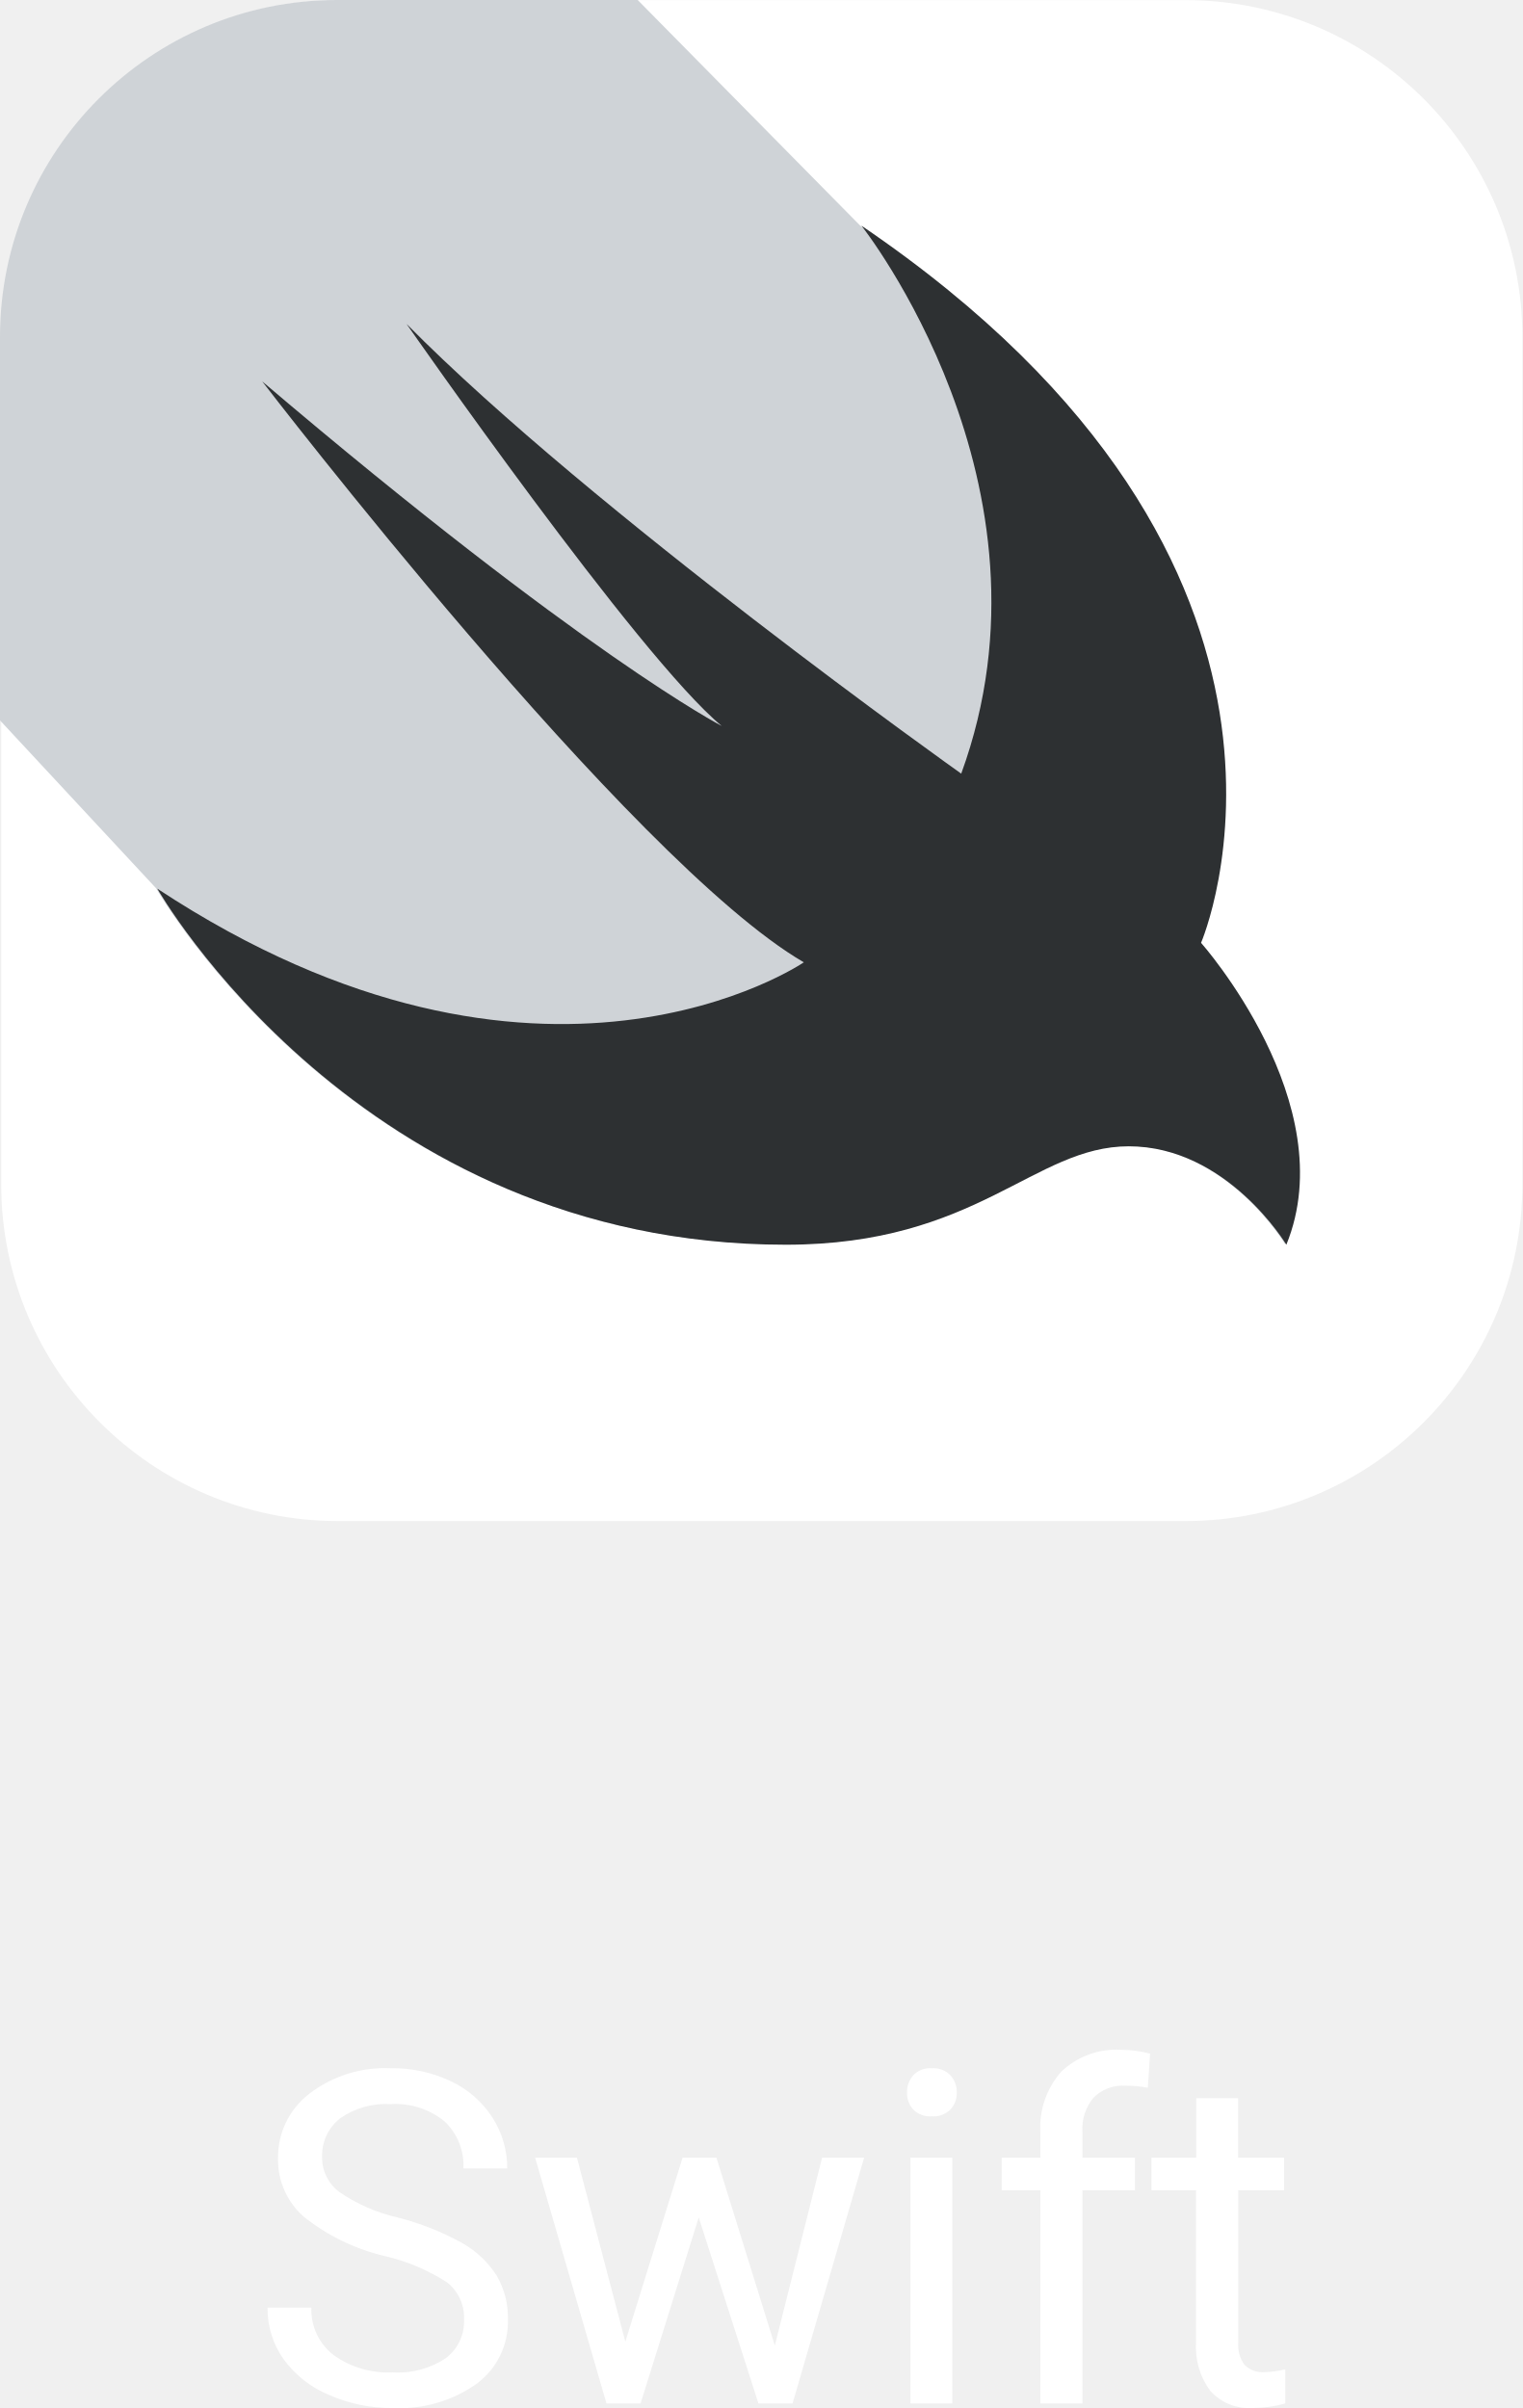
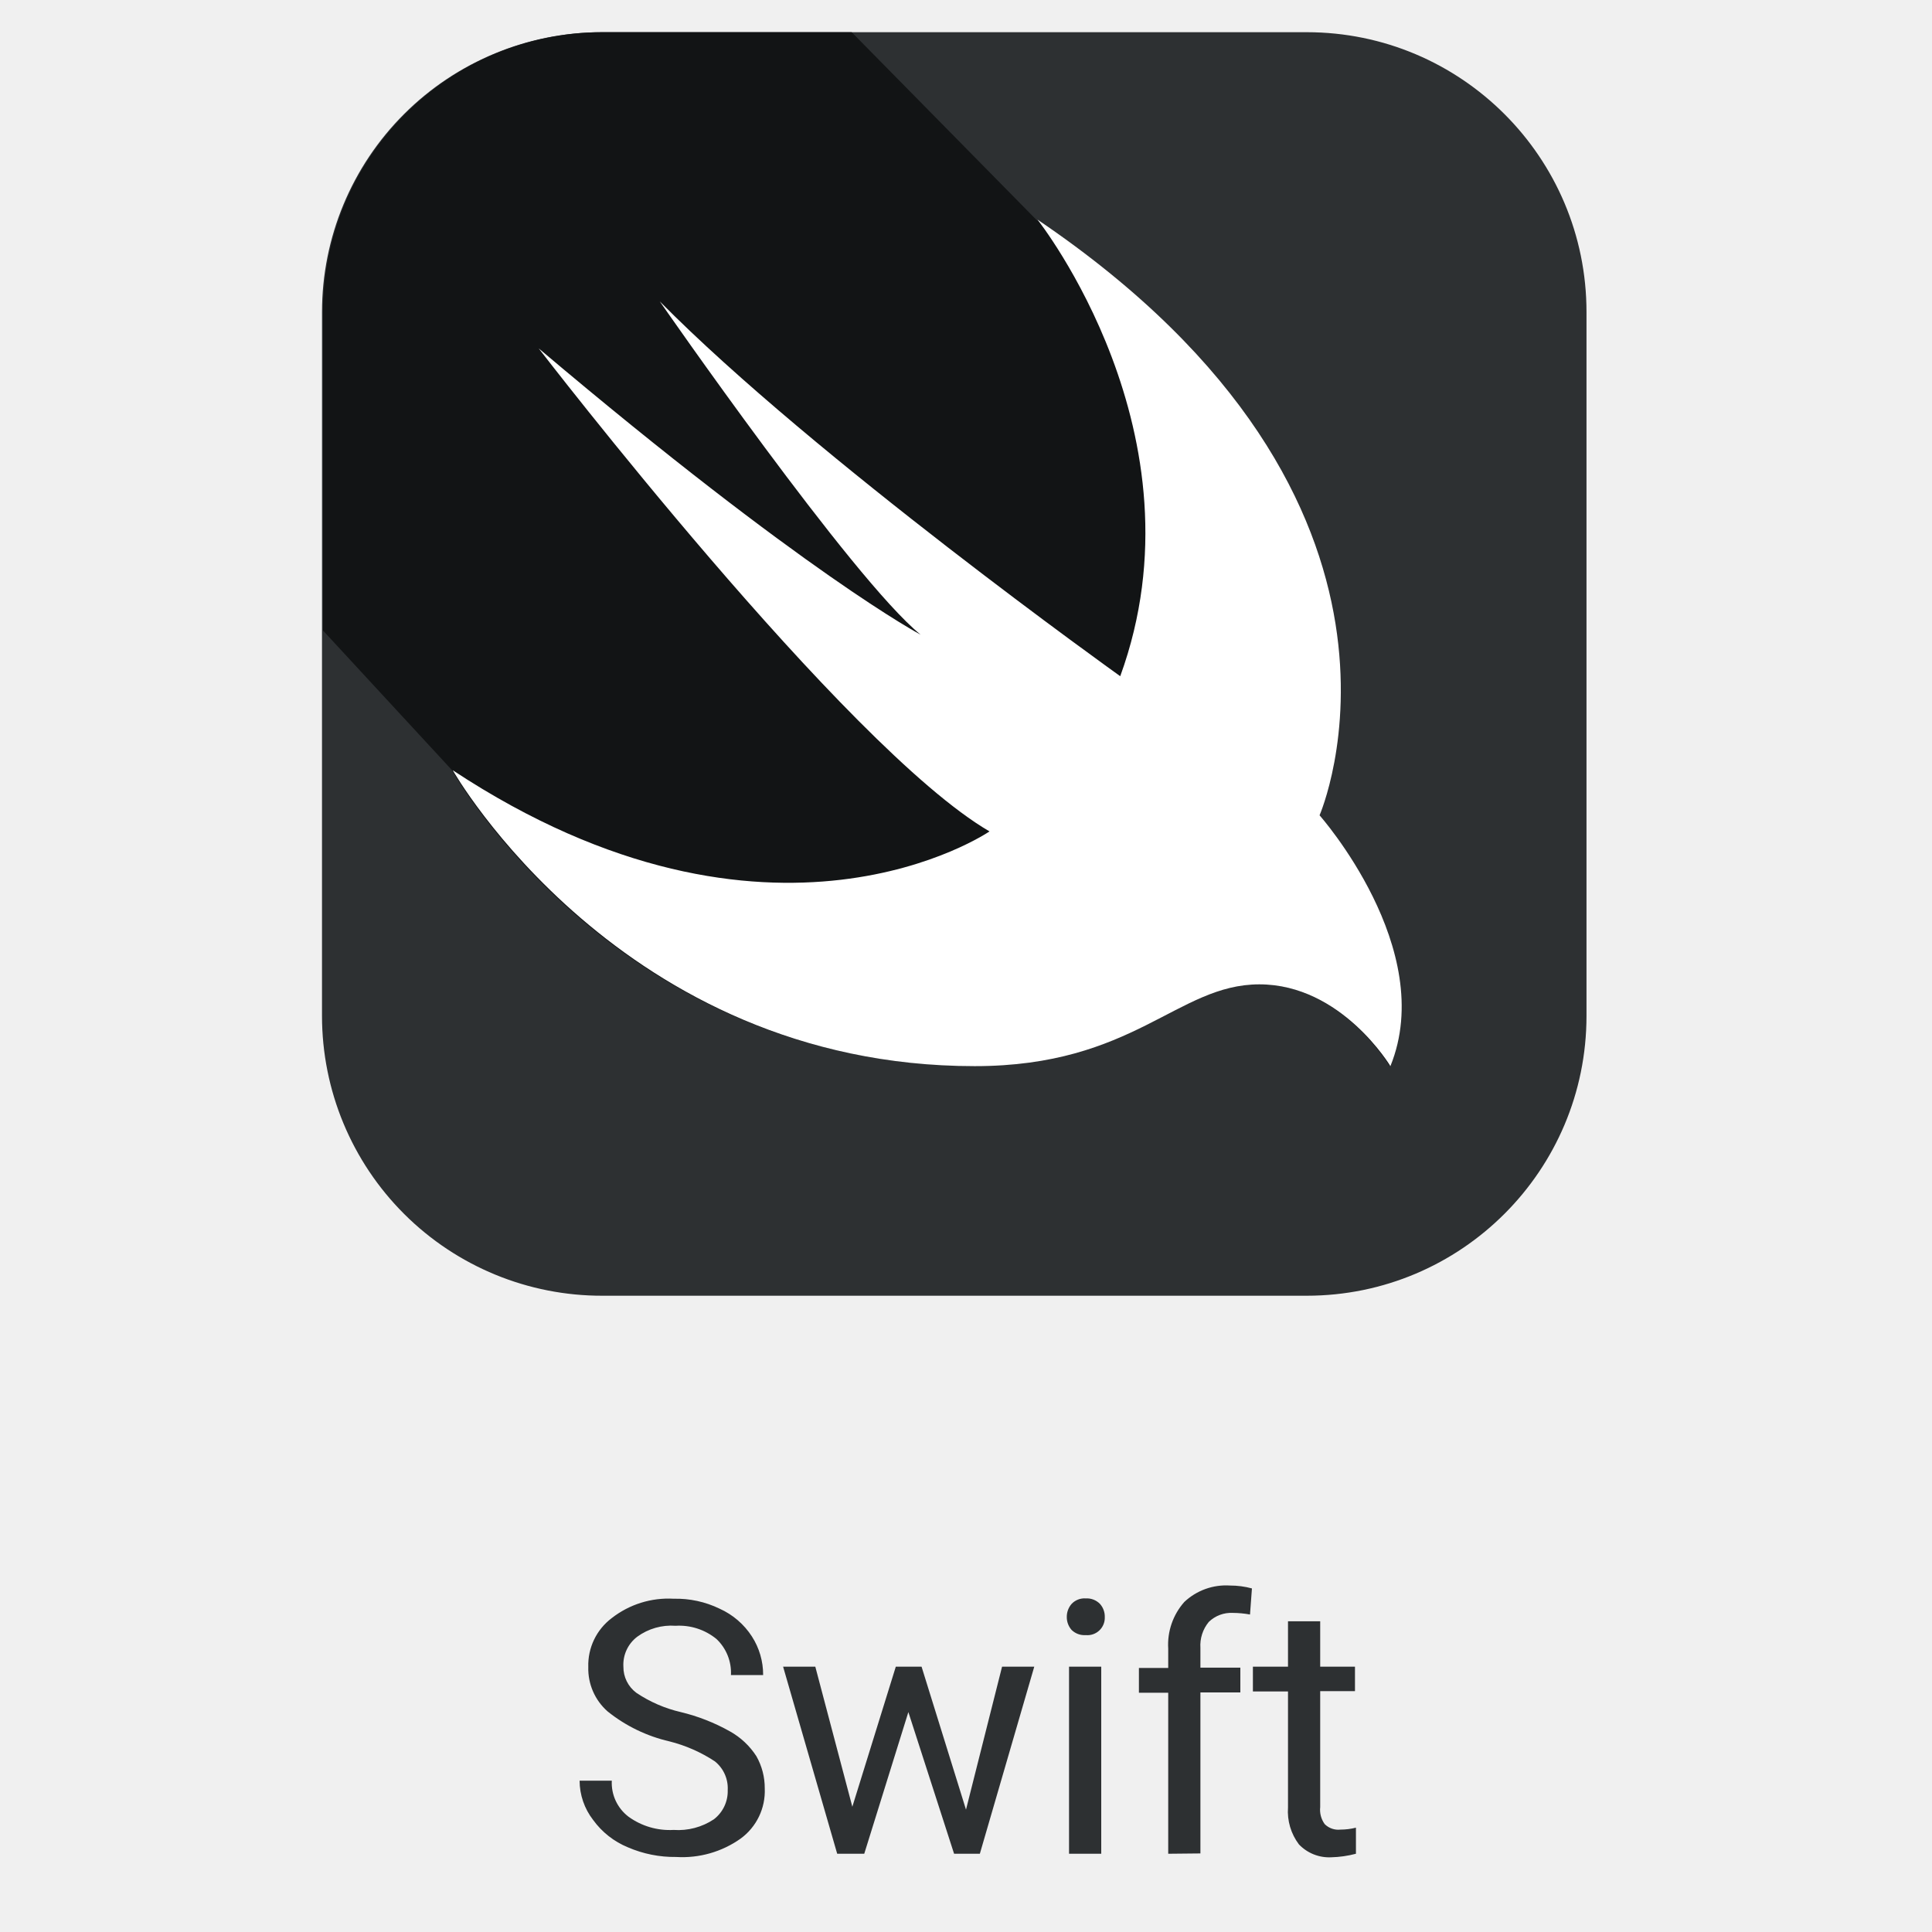
- <svg xmlns="http://www.w3.org/2000/svg" viewBox="0 0 39.268 62.117">
+ <svg xmlns="http://www.w3.org/2000/svg" id="Calque_1" data-name="Calque 1" viewBox="0 0 60 60">
  <defs>
-     <style>.cls-1{fill:#fff}</style>
+     <style>.cls-1{fill:#2d3032;}.cls-2{fill:#121415;}.cls-3{fill:#fff;}</style>
  </defs>
-   <g id="Groupe_7532" data-name="Groupe 7532" transform="translate(-1080.753 -1756)">
-     <path id="Tracé_11992" data-name="Tracé 11992" class="cls-1" d="M15.873 7.2a5.29 5.29 0 0 1-2.106-1.022 1.954 1.954 0 0 1-.659-1.5 2.064 2.064 0 0 1 .806-1.667 3.2 3.2 0 0 1 2.095-.659 3.5 3.5 0 0 1 1.567.34 2.577 2.577 0 0 1 1.066.938 2.4 2.4 0 0 1 .378 1.307h-1.131A1.552 1.552 0 0 0 17.4 3.72a2.006 2.006 0 0 0-1.389-.442 2.052 2.052 0 0 0-1.3.366 1.221 1.221 0 0 0-.466 1.017 1.1 1.1 0 0 0 .442.882 4.343 4.343 0 0 0 1.506.659 6.973 6.973 0 0 1 1.664.659 2.525 2.525 0 0 1 .891.841 2.146 2.146 0 0 1 .29 1.131 1.993 1.993 0 0 1-.809 1.661 3.448 3.448 0 0 1-2.162.624 4.01 4.01 0 0 1-1.641-.337 2.761 2.761 0 0 1-1.175-.923 2.252 2.252 0 0 1-.413-1.33h1.131a1.469 1.469 0 0 0 .571 1.222 2.4 2.4 0 0 0 1.526.448 2.211 2.211 0 0 0 1.365-.363 1.18 1.18 0 0 0 .475-.99 1.158 1.158 0 0 0-.439-.97 5.066 5.066 0 0 0-1.594-.675zm10.049 2.306l1.219-4.846h1.084L26.379 11H25.5l-1.541-4.8-1.5 4.8h-.879l-1.84-6.34h1.078l1.248 4.746 1.477-4.746h.873zM30.5 11h-1.08V4.66h1.08zm-1.168-8.021a.647.647 0 0 1 .161-.445.6.6 0 0 1 .478-.182.614.614 0 0 1 .48.182.64.64 0 0 1 .164.445.619.619 0 0 1-.164.439.626.626 0 0 1-.48.176.616.616 0 0 1-.478-.176.626.626 0 0 1-.161-.439zM32.772 11V5.5h-1v-.84h1v-.65a2.159 2.159 0 0 1 .545-1.576 2.058 2.058 0 0 1 1.541-.557 2.845 2.845 0 0 1 .744.1l-.059.879a3.113 3.113 0 0 0-.586-.053 1.059 1.059 0 0 0-.814.308 1.245 1.245 0 0 0-.287.882v.667h1.354v.84h-1.354V11zm5.1-7.875V4.66h1.184v.84h-1.181v3.93a.878.878 0 0 0 .158.571.666.666 0 0 0 .539.19 2.624 2.624 0 0 0 .516-.07V11a3.143 3.143 0 0 1-.832.117 1.35 1.35 0 0 1-1.1-.439 1.888 1.888 0 0 1-.369-1.248V5.5h-1.15v-.84h1.154V3.125z" transform="translate(1074.816 1807)" />
-     <g id="Groupe_6112" data-name="Groupe 6112" transform="translate(1080.753 1756)">
-       <path id="Tracé_10237" data-name="Tracé 10237" class="cls-1" d="M9.691.1h21.854a8.693 8.693 0 0 1 8.691 8.691v21.853a8.693 8.693 0 0 1-8.691 8.691H9.691A8.693 8.693 0 0 1 1 30.644V8.791A8.693 8.693 0 0 1 9.691.1z" transform="translate(-.969 -.097)" />
-       <path id="Tracé_10238" data-name="Tracé 10238" d="M33.149 32.1s-1.523-2.539-4.064-2.539c-2.454 0-3.9 2.539-8.848 2.539-10.961 0-16.17-9.113-16.21-9.185L0 18.583V8.691A8.693 8.693 0 0 1 8.691 0h7.757l5.737 5.818c12.956 8.807 8.766 18.5 8.766 18.5s3.68 4.147 2.198 7.782z" fill="#cfd3d7" />
-       <path id="Tracé_10239" data-name="Tracé 10239" d="M147.961 186.2c12.953 8.8 8.76 18.5 8.76 18.5s3.683 4.149 2.2 7.788c0 0-1.523-2.539-4.064-2.539-2.454 0-3.9 2.539-8.848 2.539-11 0-16.21-9.185-16.21-9.185 9.911 6.531 16.676 1.9 16.676 1.9-4.471-2.6-13.969-14.985-13.969-14.985 8.279 7.041 11.852 8.888 11.852 8.888-2.138-1.76-8.129-10.37-8.129-10.37 4.793 4.849 14.306 11.6 14.306 11.6 2.722-7.458-2.574-14.136-2.574-14.136z" transform="translate(-125.742 -180.379)" fill="#2d3032" />
-     </g>
+   <path id="Tracé_10736" data-name="Tracé 10736" class="cls-1" d="M20.79,54.08a4.77,4.77,0,0,1-1.92-.93,1.77,1.77,0,0,1-.6-1.38A1.83,1.83,0,0,1,19,50.25a2.86,2.86,0,0,1,1.92-.6,3.1,3.1,0,0,1,1.43.31,2.33,2.33,0,0,1,1,.86,2.19,2.19,0,0,1,.35,1.2h-1a1.44,1.44,0,0,0-.45-1.12,1.83,1.83,0,0,0-1.27-.41,1.79,1.79,0,0,0-1.19.34,1.09,1.09,0,0,0-.43.93,1,1,0,0,0,.4.81,4.14,4.14,0,0,0,1.38.6,5.94,5.94,0,0,1,1.53.6,2.32,2.32,0,0,1,.82.77,2,2,0,0,1,.26,1A1.83,1.83,0,0,1,23,57.1a3.13,3.13,0,0,1-2,.57,3.66,3.66,0,0,1-1.5-.3,2.51,2.51,0,0,1-1.08-.85A2,2,0,0,1,18,55.3h1a1.32,1.32,0,0,0,.52,1.12,2.18,2.18,0,0,0,1.4.41,2,2,0,0,0,1.25-.33,1.1,1.1,0,0,0,.43-.91,1.07,1.07,0,0,0-.4-.89A4.6,4.6,0,0,0,20.79,54.08ZM30,56.2l1.12-4.44h1l-1.69,5.81h-.8l-1.42-4.4-1.37,4.4H26l-1.68-5.81h1l1.15,4.35,1.35-4.35h.8Zm4.2,1.37h-1V51.76h1Zm-1.07-7.35a.61.61,0,0,1,.15-.41.55.55,0,0,1,.44-.17.57.57,0,0,1,.44.17.59.59,0,0,1,.15.41.54.54,0,0,1-.59.56.57.57,0,0,1-.44-.16A.6.6,0,0,1,33.13,50.22Zm3.15,7.35v-5h-.91v-.77h.91v-.6a2,2,0,0,1,.5-1.45,1.89,1.89,0,0,1,1.42-.51,2.59,2.59,0,0,1,.68.09l-.06.81a3.07,3.07,0,0,0-.53-.05,1,1,0,0,0-.75.28,1.15,1.15,0,0,0-.26.81v.61h1.24v.77H37.28v5ZM41,50.35v1.41h1.08v.76H41v3.6a.76.76,0,0,0,.14.53.6.6,0,0,0,.49.17,2,2,0,0,0,.48-.06v.81a3.33,3.33,0,0,1-.77.11,1.3,1.3,0,0,1-1-.4A1.7,1.7,0,0,1,40,56.13v-3.6H38.91v-.77H40V50.35Z" />
+   <g id="Groupe_6112" data-name="Groupe 6112">
+     <path id="Tracé_10237" data-name="Tracé 10237" class="cls-1" d="M18.72,1H40.58a8.69,8.69,0,0,1,8.69,8.69V31.55a8.69,8.69,0,0,1-8.69,8.69H18.72A8.69,8.69,0,0,1,10,31.55V9.69A8.69,8.69,0,0,1,18.72,1Z" />
+     <path id="Tracé_10238" data-name="Tracé 10238" class="cls-2" d="M43.15,33.1s-1.52-2.54-4.07-2.54-3.9,2.54-8.84,2.54c-11,0-16.17-9.11-16.21-9.19h0l-4-4.33V9.69A8.69,8.69,0,0,1,18.69,1h7.76l5.73,5.82h0c13,8.8,8.77,18.5,8.77,18.5S44.63,29.47,43.15,33.1Z" />
+     <path id="Tracé_10239" data-name="Tracé 10239" class="cls-3" d="M32.22,6.82c13,8.8,8.76,18.5,8.76,18.5s3.68,4.15,2.2,7.79c0,0-1.52-2.54-4.07-2.54s-3.89,2.54-8.84,2.54c-11,0-16.21-9.19-16.21-9.19,9.91,6.54,16.67,1.9,16.67,1.9-4.47-2.6-14-15-14-15,8.28,7,11.86,8.89,11.86,8.89C26.48,18,20.49,9.36,20.49,9.36,25.28,14.21,34.79,21,34.79,21,37.52,13.5,32.22,6.82,32.22,6.82Z" />
  </g>
</svg>
